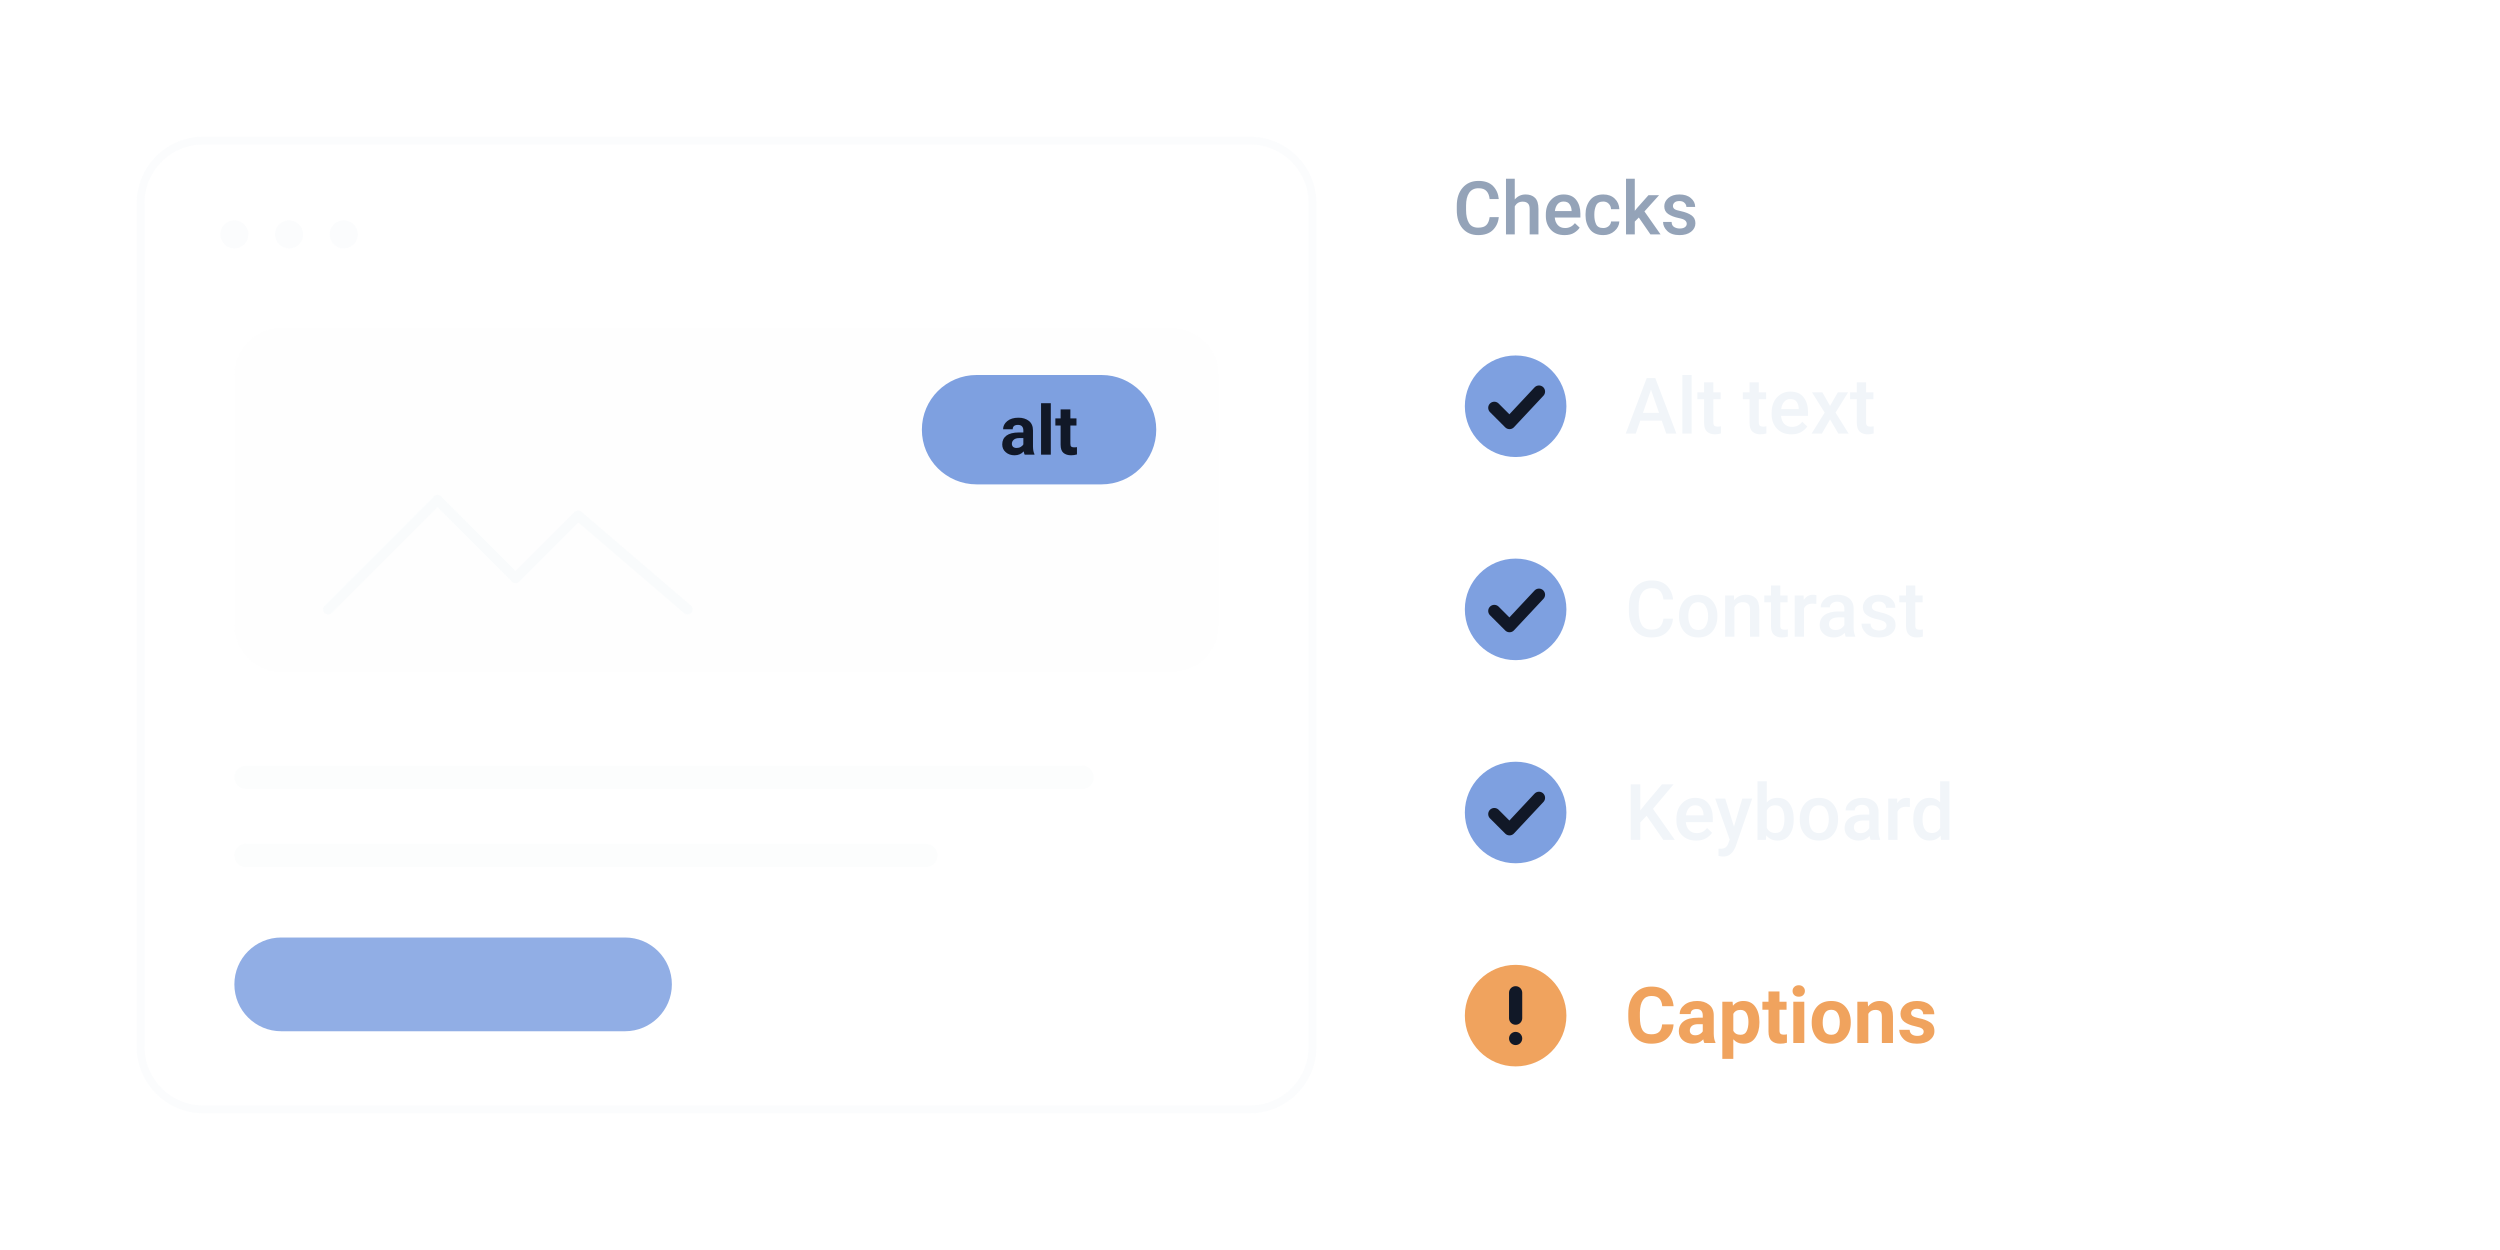
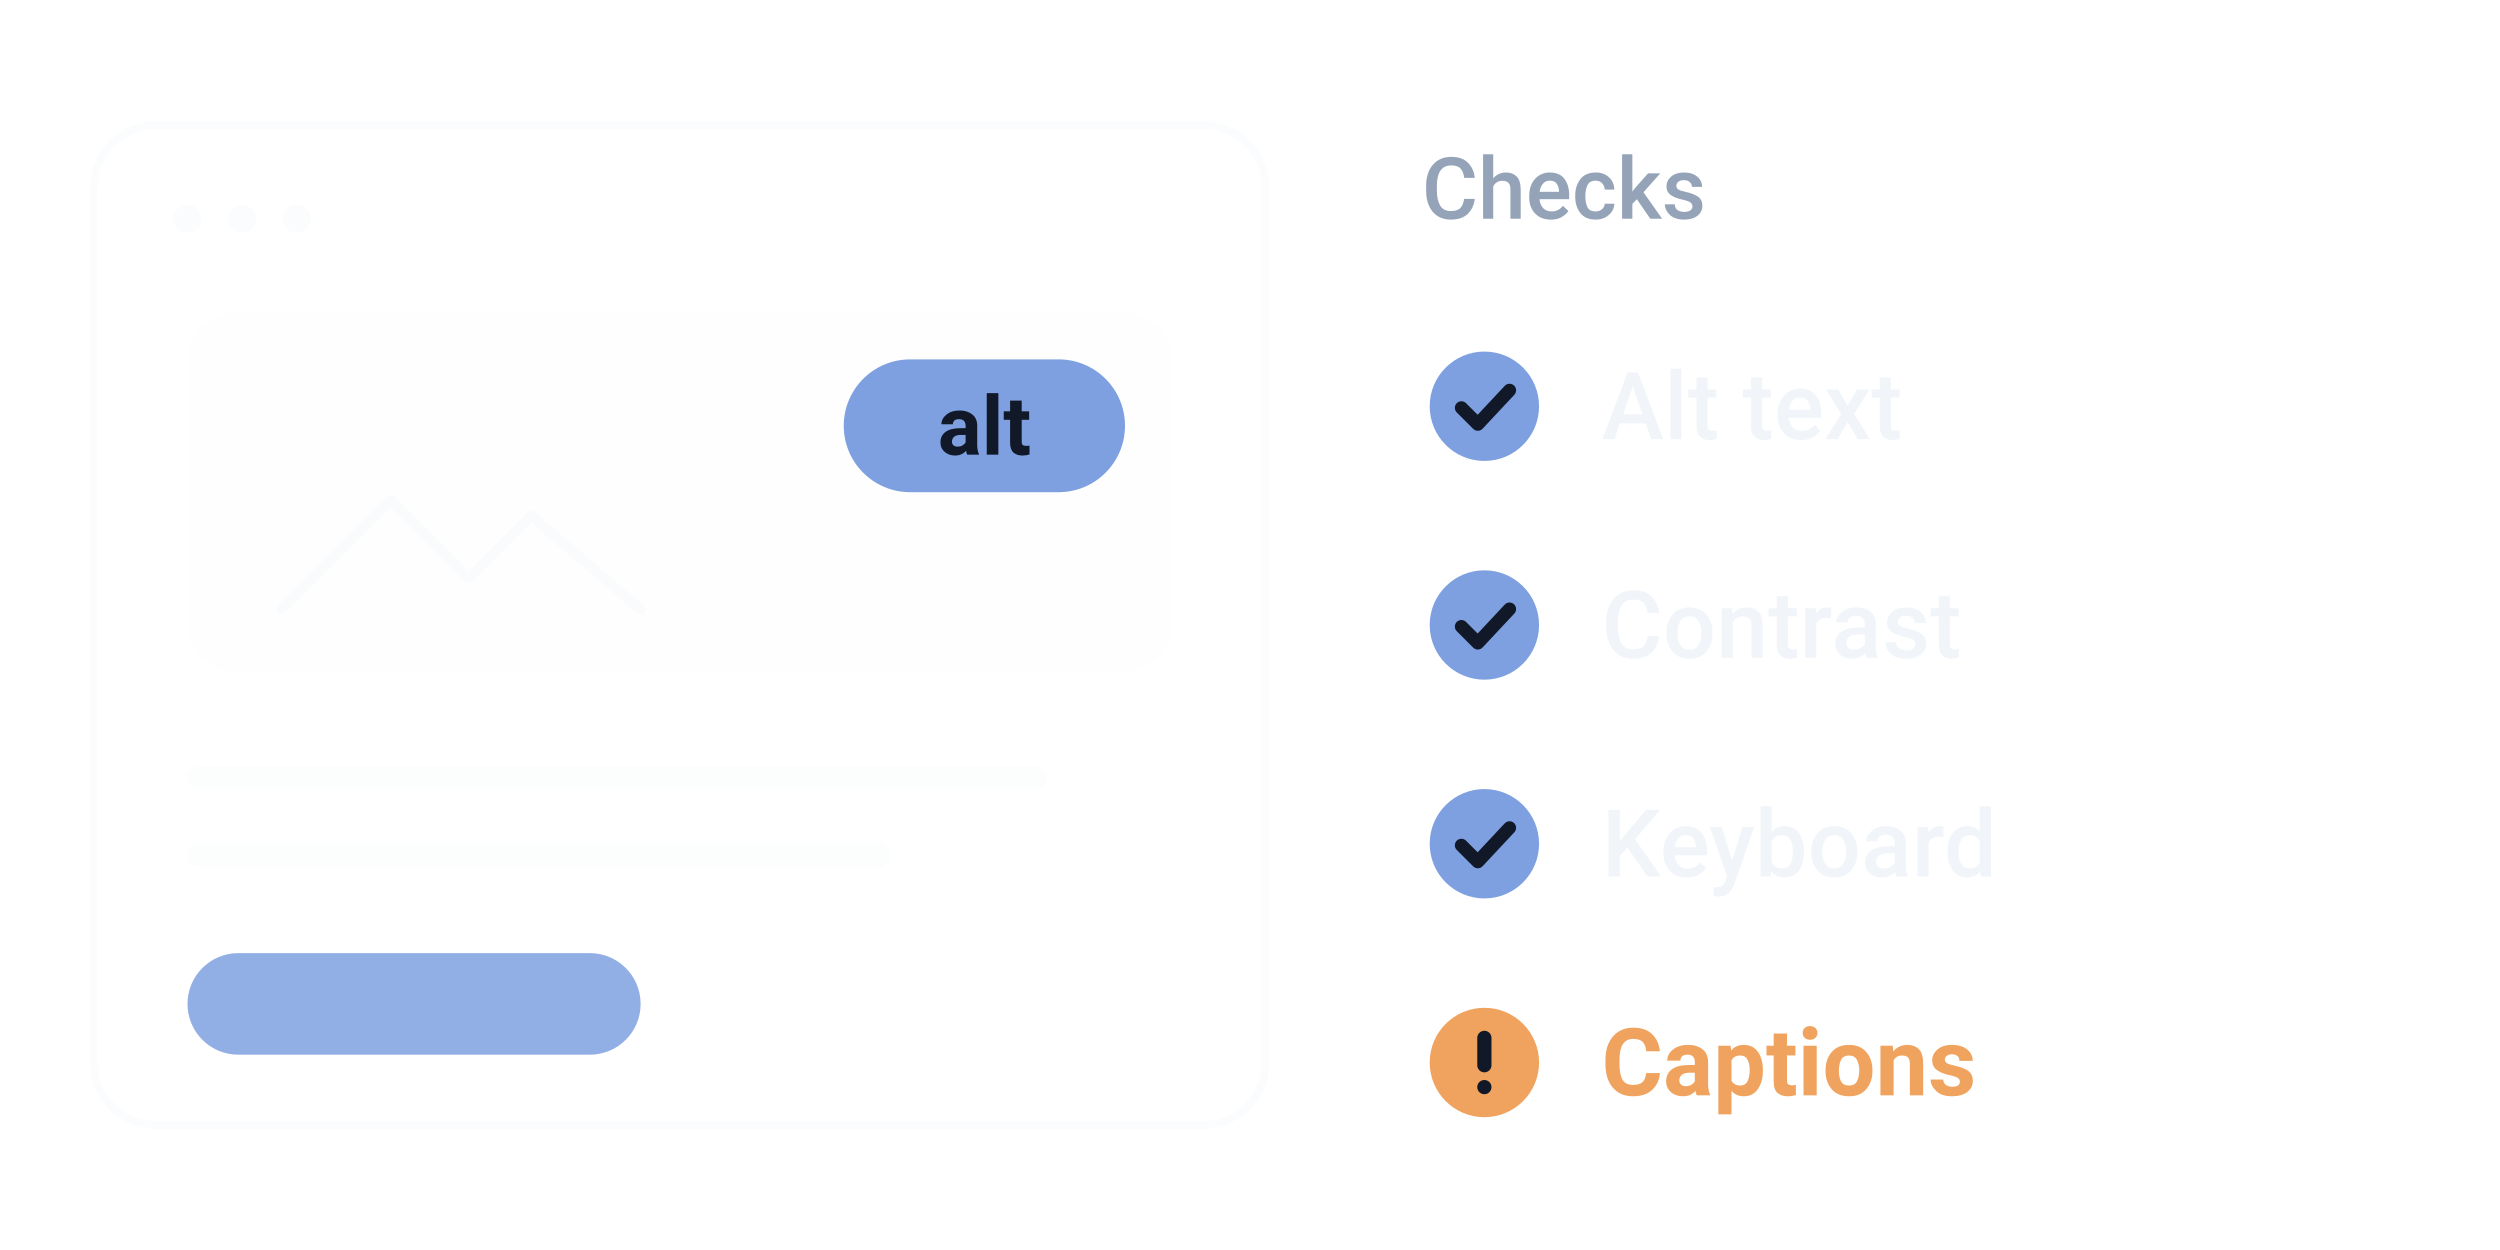
<svg xmlns="http://www.w3.org/2000/svg" width="320" height="160" viewBox="0 0 320 160" fill="none" stroke-linecap="round" stroke-linejoin="round">
-   <rect x="18" y="18" width="150" height="124" rx="8" fill="#f1f5f9" fill-opacity=".05" stroke="#f1f5f9" stroke-opacity=".28" />
-   <circle cx="30" cy="30" r="1.8" fill="#f1f5f9" fill-opacity=".3" />
-   <circle cx="37" cy="30" r="1.8" fill="#f1f5f9" fill-opacity=".3" />
-   <circle cx="44" cy="30" r="1.8" fill="#f1f5f9" fill-opacity=".3" />
-   <rect x="30" y="42" width="126" height="44" rx="6" fill="#f1f5f9" fill-opacity="0.08" />
-   <path d="M42 78 l14 -14 10 10 8 -8 14 12" stroke="#f1f5f9" stroke-opacity=".35" stroke-width="1.3" />
-   <rect x="118" y="48" width="30" height="14" rx="7" fill="#7ea0e0" />
-   <text x="133" y="58.2" font-family="ui-sans-serif, system-ui, -apple-system, 'Segoe UI', Roboto, Helvetica, Arial, sans-serif" font-size="8.8" font-weight="600" fill="#111827" text-anchor="middle">alt</text>
-   <rect x="30" y="98" width="110" height="3" rx="1.5" fill="#f1f5f9" fill-opacity="0.18" />
-   <rect x="30" y="108" width="90" height="3" rx="1.5" fill="#f1f5f9" fill-opacity="0.18" />
-   <rect x="30" y="120" width="56" height="12" rx="6" fill="#7ea0e0" fill-opacity=".85" />
-   <text x="186" y="30" font-family="ui-sans-serif, system-ui, -apple-system, 'Segoe UI', Roboto, Helvetica, Arial, sans-serif" font-size="9.5" font-weight="500" fill="#94a3b8" text-anchor="start">Checks</text>
-   <circle cx="194" cy="52" r="6.5" fill="#7ea0e0" />
-   <path d="M191.27 52.2l1.95 1.95 3.77 -4.03" stroke="#111827" stroke-width="1.56" />
-   <text x="208" y="55.5" font-family="ui-sans-serif, system-ui, -apple-system, 'Segoe UI', Roboto, Helvetica, Arial, sans-serif" font-size="10" font-weight="500" fill="#f1f5f9" text-anchor="start">Alt text</text>
-   <circle cx="194" cy="78" r="6.5" fill="#7ea0e0" />
-   <path d="M191.27 78.2l1.95 1.95 3.77 -4.03" stroke="#111827" stroke-width="1.56" />
-   <text x="208" y="81.5" font-family="ui-sans-serif, system-ui, -apple-system, 'Segoe UI', Roboto, Helvetica, Arial, sans-serif" font-size="10" font-weight="500" fill="#f1f5f9" text-anchor="start">Contrast</text>
-   <circle cx="194" cy="104" r="6.5" fill="#7ea0e0" />
-   <path d="M191.27 104.2l1.95 1.95 3.77 -4.03" stroke="#111827" stroke-width="1.56" />
-   <text x="208" y="107.5" font-family="ui-sans-serif, system-ui, -apple-system, 'Segoe UI', Roboto, Helvetica, Arial, sans-serif" font-size="10" font-weight="500" fill="#f1f5f9" text-anchor="start">Keyboard</text>
-   <circle cx="194" cy="130" r="6.5" fill="#f0a35e" />
-   <path d="M194 127.075v3.25" stroke="#111827" stroke-width="1.69" />
-   <circle cx="194" cy="132.925" r="0.845" fill="#111827" />
-   <text x="208" y="133.5" font-family="ui-sans-serif, system-ui, -apple-system, 'Segoe UI', Roboto, Helvetica, Arial, sans-serif" font-size="10" font-weight="600" fill="#f0a35e" text-anchor="start">Captions</text>
+   <rect x="12" y="16" width="150" height="128" rx="8" fill="#f1f5f9" fill-opacity=".05" stroke="#f1f5f9" stroke-opacity=".28" />
+   <circle cx="24" cy="28" r="1.8" fill="#f1f5f9" fill-opacity=".3" />
+   <circle cx="31" cy="28" r="1.8" fill="#f1f5f9" fill-opacity=".3" />
+   <circle cx="38" cy="28" r="1.8" fill="#f1f5f9" fill-opacity=".3" />
+   <rect x="24" y="40" width="126" height="46" rx="6" fill="#f1f5f9" fill-opacity="0.08" />
+   <path d="M36 78 l14 -14 10 10 8 -8 14 12" stroke="#f1f5f9" stroke-opacity=".35" stroke-width="1.3" />
+   <rect x="108" y="46" width="36" height="17" rx="8.5" fill="#7ea0e0" />
+   <text x="126" y="58.2" font-family="ui-sans-serif, system-ui, -apple-system, 'Segoe UI', Roboto, Helvetica, Arial, sans-serif" font-size="10.5" font-weight="600" fill="#111827" text-anchor="middle">alt</text>
+   <rect x="24" y="98" width="110" height="3" rx="1.5" fill="#f1f5f9" fill-opacity="0.18" />
+   <rect x="24" y="108" width="90" height="3" rx="1.5" fill="#f1f5f9" fill-opacity="0.18" />
+   <rect x="24" y="122" width="58" height="13" rx="6.5" fill="#7ea0e0" fill-opacity=".85" />
+   <text x="182" y="28" font-family="ui-sans-serif, system-ui, -apple-system, 'Segoe UI', Roboto, Helvetica, Arial, sans-serif" font-size="11" font-weight="500" fill="#94a3b8" text-anchor="start">Checks</text>
+   <circle cx="190" cy="52" r="7" fill="#7ea0e0" />
+   <path d="M187.06 52.2l2.1 2.1 4.06 -4.34" stroke="#111827" stroke-width="1.68" />
+   <text x="205" y="56.2" font-family="ui-sans-serif, system-ui, -apple-system, 'Segoe UI', Roboto, Helvetica, Arial, sans-serif" font-size="12" font-weight="500" fill="#f1f5f9" text-anchor="start">Alt text</text>
+   <circle cx="190" cy="80" r="7" fill="#7ea0e0" />
+   <path d="M187.06 80.2l2.1 2.1 4.06 -4.34" stroke="#111827" stroke-width="1.68" />
+   <text x="205" y="84.2" font-family="ui-sans-serif, system-ui, -apple-system, 'Segoe UI', Roboto, Helvetica, Arial, sans-serif" font-size="12" font-weight="500" fill="#f1f5f9" text-anchor="start">Contrast</text>
+   <circle cx="190" cy="108" r="7" fill="#7ea0e0" />
+   <path d="M187.06 108.2l2.1 2.1 4.06 -4.34" stroke="#111827" stroke-width="1.68" />
+   <text x="205" y="112.2" font-family="ui-sans-serif, system-ui, -apple-system, 'Segoe UI', Roboto, Helvetica, Arial, sans-serif" font-size="12" font-weight="500" fill="#f1f5f9" text-anchor="start">Keyboard</text>
+   <circle cx="190" cy="136" r="7" fill="#f0a35e" />
+   <path d="M190 132.85v3.5" stroke="#111827" stroke-width="1.82" />
+   <circle cx="190" cy="139.15" r="0.91" fill="#111827" />
+   <text x="205" y="140.2" font-family="ui-sans-serif, system-ui, -apple-system, 'Segoe UI', Roboto, Helvetica, Arial, sans-serif" font-size="12" font-weight="600" fill="#f0a35e" text-anchor="start">Captions</text>
</svg>
